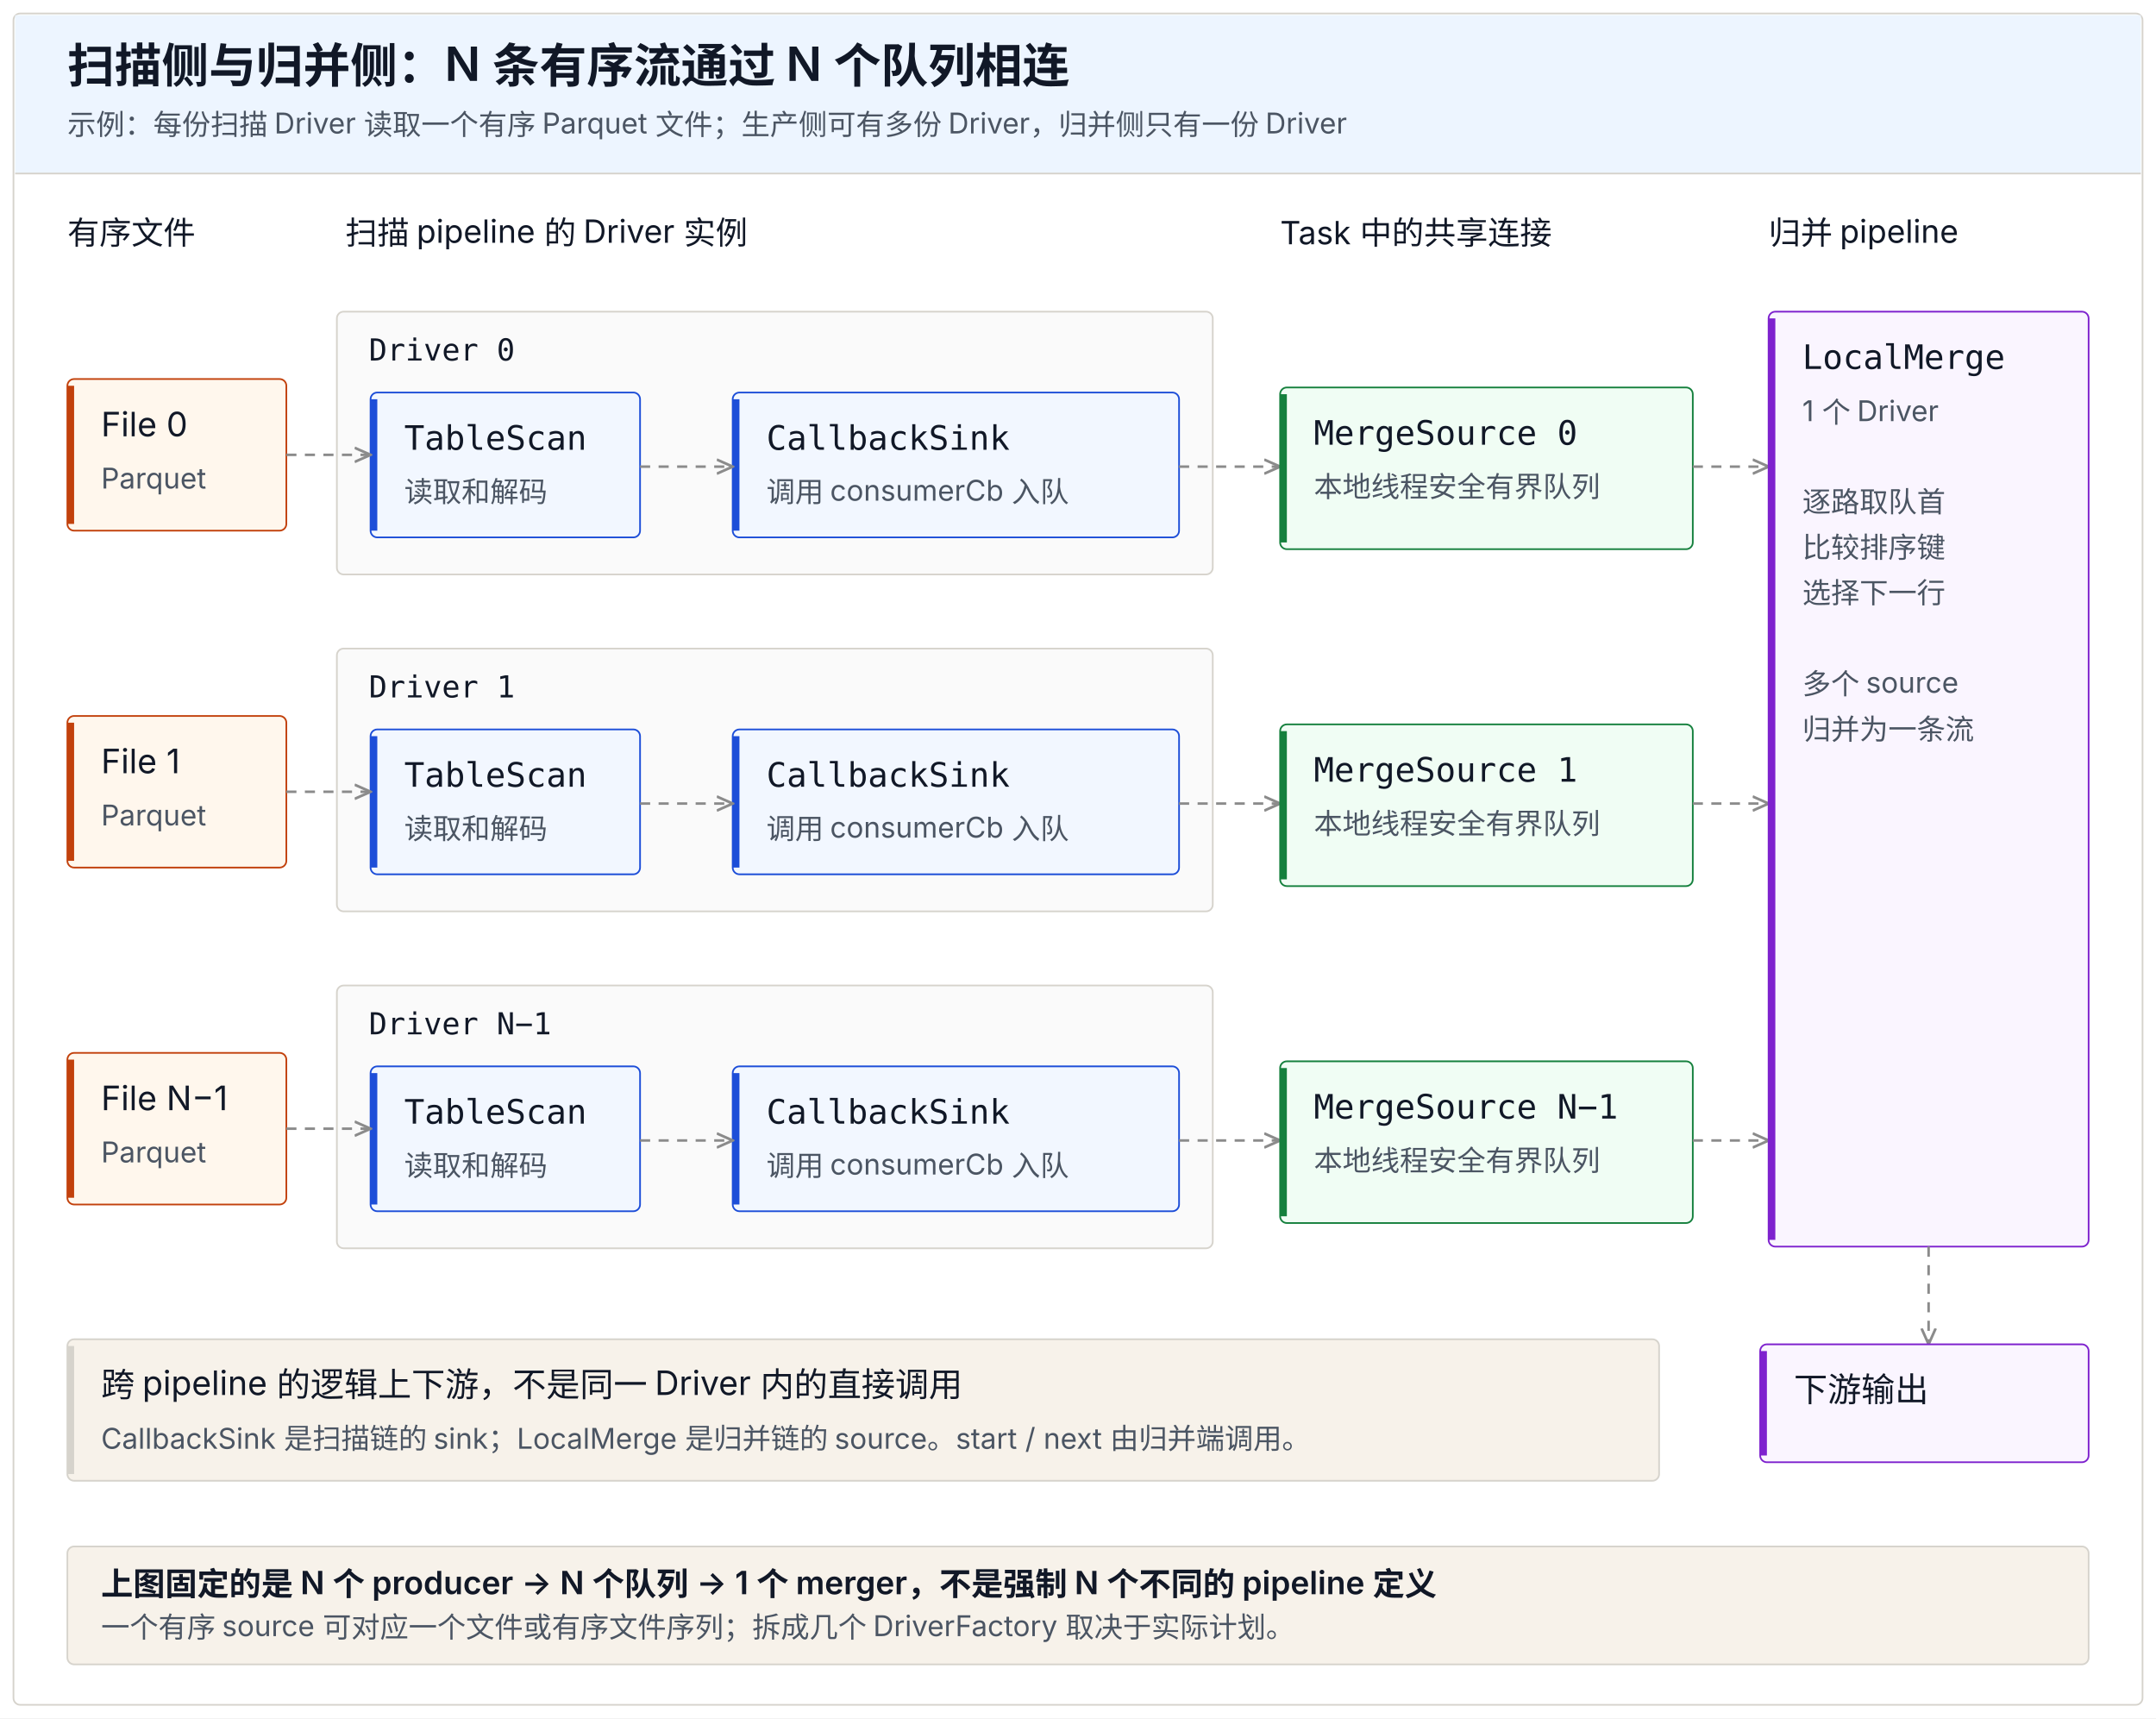
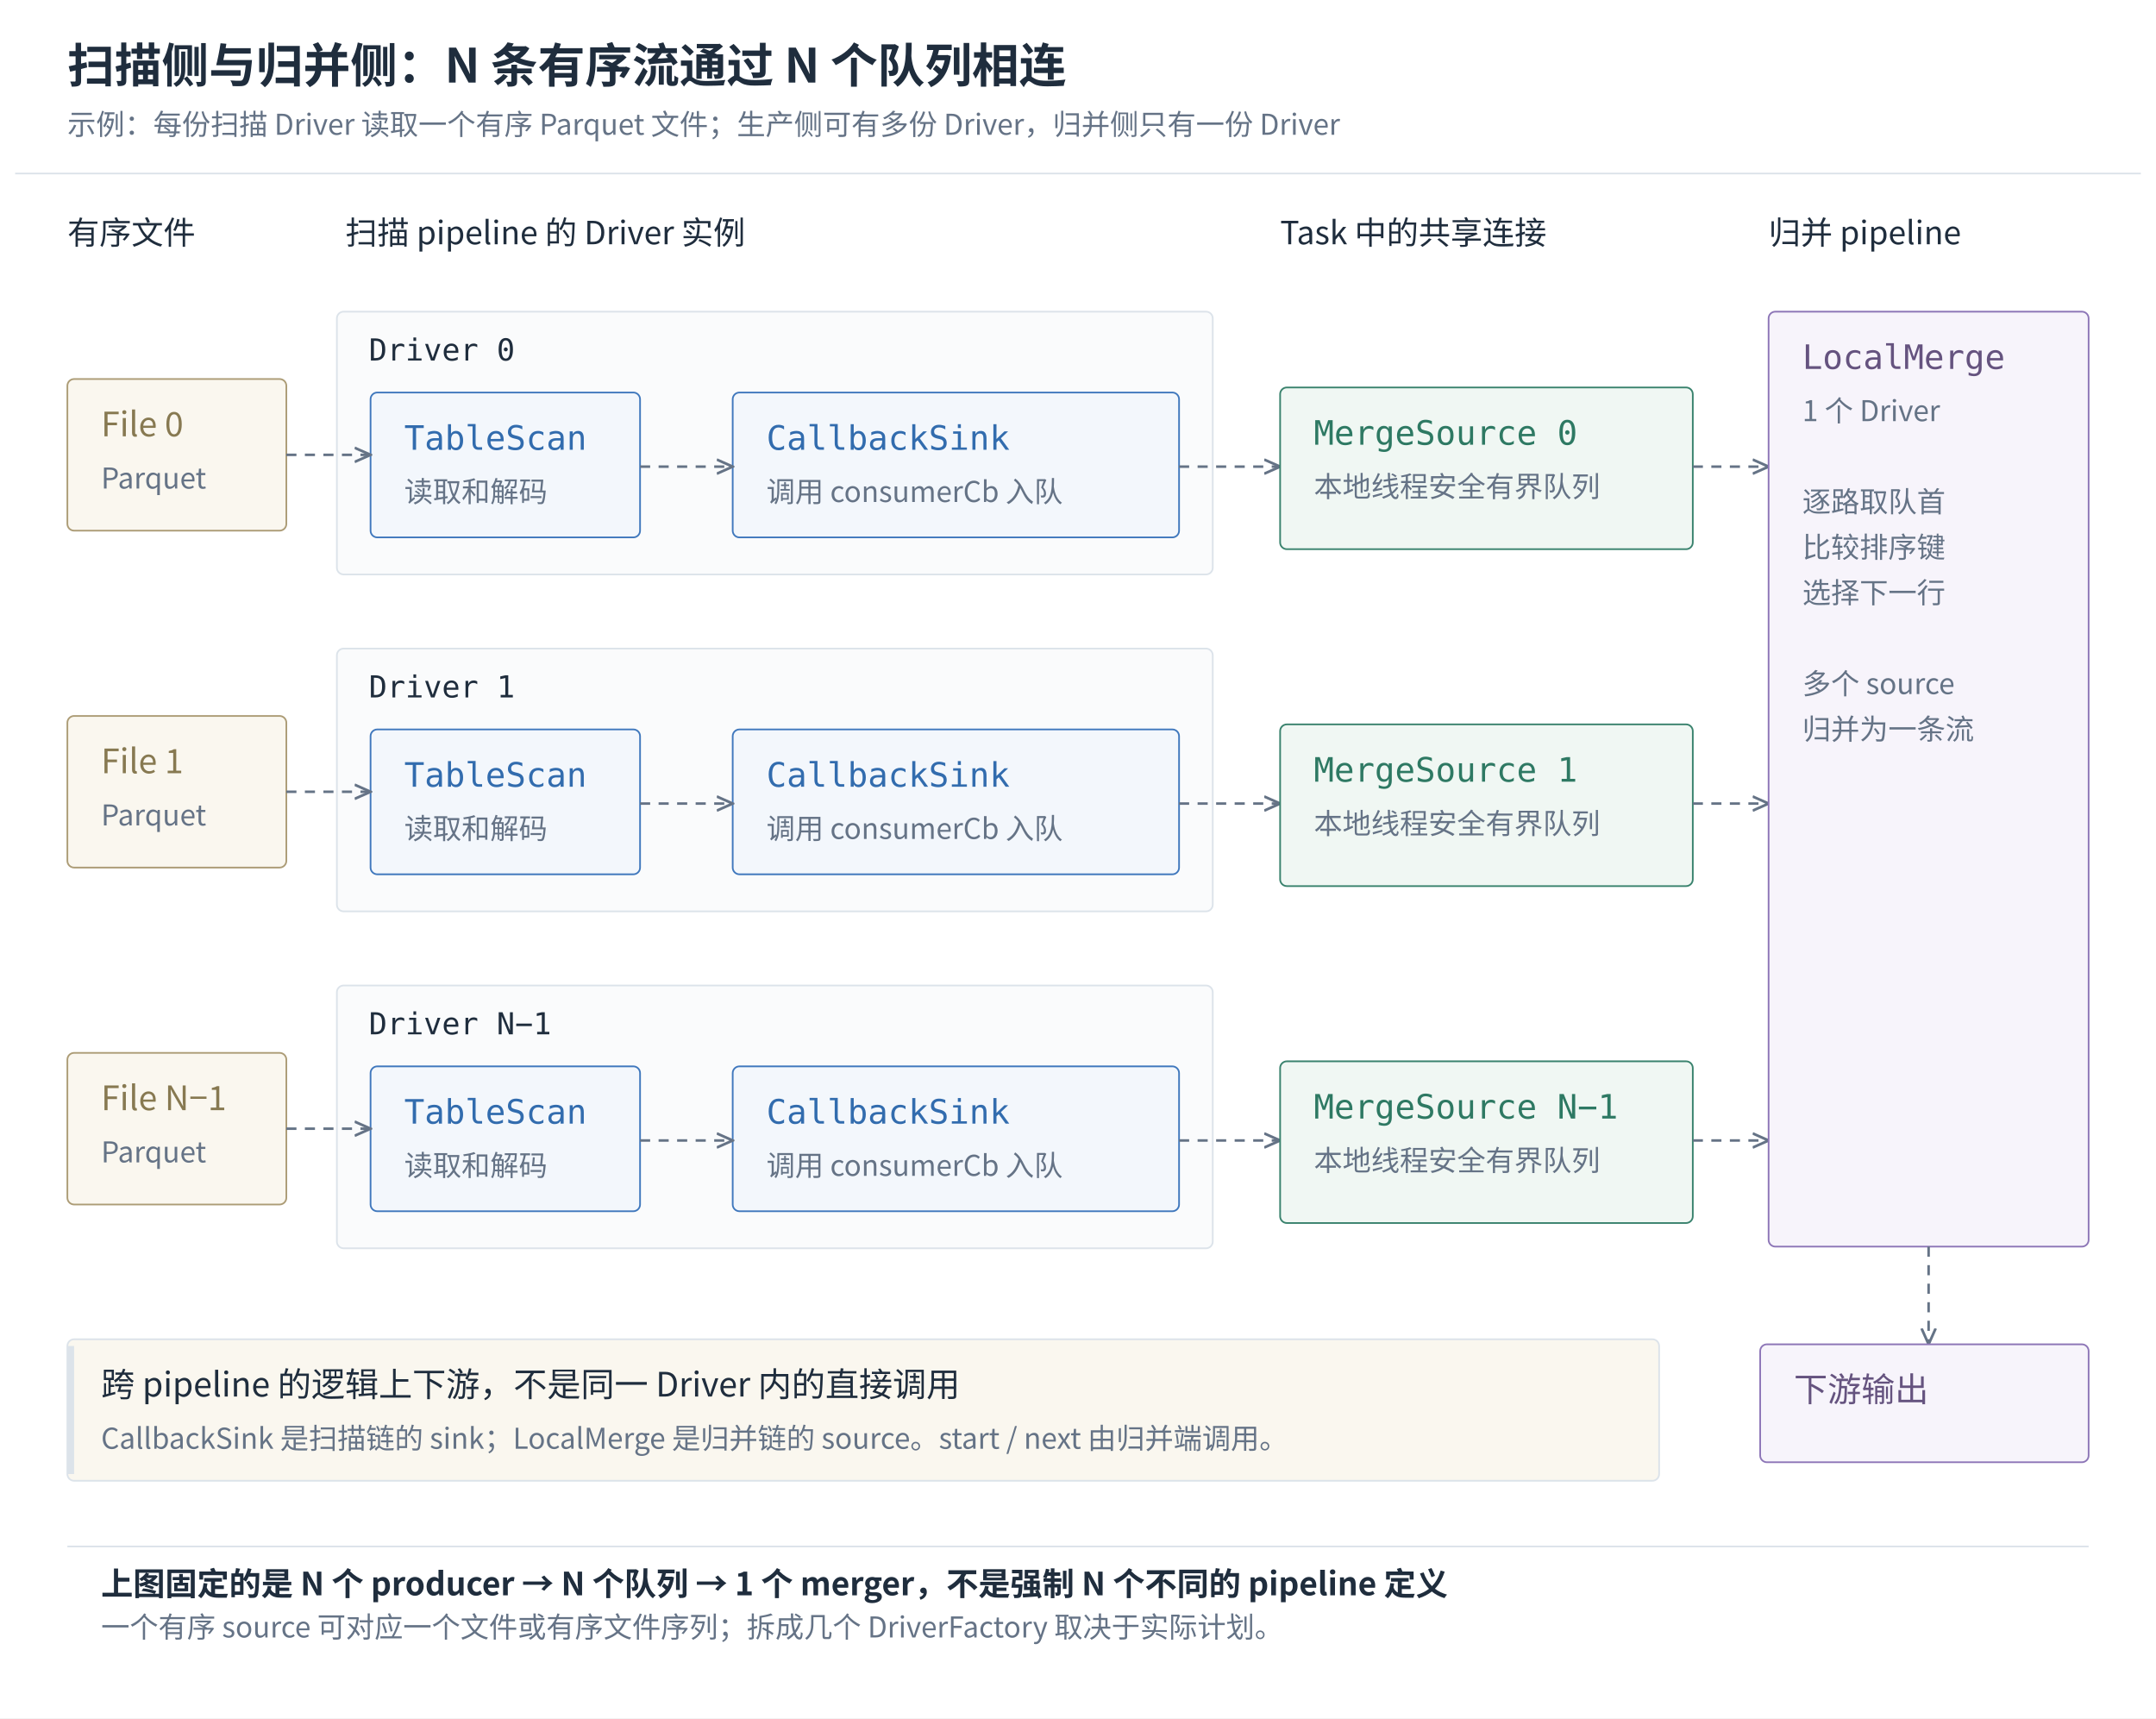
<svg xmlns="http://www.w3.org/2000/svg" width="1280" height="1020" viewBox="0 0 1280 1020" role="img" aria-labelledby="title desc">
  <defs>
    <marker id="arrow" viewBox="0 0 10 10" refX="9" refY="5" markerWidth="7" markerHeight="7" orient="auto-start-reverse">
-       <path d="M 0 1 L 9 5 L 0 9" fill="none" stroke="#8b8b8b" stroke-width="1.5" />
+       <path d="M 0 1 L 9 5 L 0 9" fill="none" stroke="#657386" stroke-width="1.5" />
    </marker>
  </defs>
  <rect x="0" y="0" width="1280" height="1020" rx="0" fill="white" stroke="none" stroke-width="1" />
-   <rect x="8" y="8" width="1264" height="1004" rx="4" fill="white" stroke="#d6d3cc" stroke-width="1" />
-   <rect x="9" y="9" width="1262" height="94" rx="0" fill="#edf5ff" stroke="none" stroke-width="1" />
-   <line x1="9" y1="103" x2="1271" y2="103" stroke="#d6d3cc" stroke-width="1" />
-   <text x="40" y="49" font-family="Inter, Noto Sans SC, Noto Sans CJK SC, Arial, sans-serif" fill="#111827" font-size="28" font-weight="600" text-anchor="start">扫描侧与归并侧：N 条有序流通过 N 个队列相连</text>
-   <text x="40" y="80" font-family="Inter, Noto Sans SC, Noto Sans CJK SC, Arial, sans-serif" fill="#4b5563" font-size="17" font-weight="400" text-anchor="start">示例：每份扫描 Driver 读取一个有序 Parquet 文件；生产侧可有多份 Driver，归并侧只有一份 Driver</text>
-   <text x="40" y="145" font-family="Inter, Noto Sans SC, Noto Sans CJK SC, Arial, sans-serif" fill="#111827" font-size="19" font-weight="400" text-anchor="start">有序文件</text>
-   <text x="205" y="145" font-family="Inter, Noto Sans SC, Noto Sans CJK SC, Arial, sans-serif" fill="#111827" font-size="19" font-weight="400" text-anchor="start">扫描 pipeline 的 Driver 实例</text>
-   <text x="760" y="145" font-family="Inter, Noto Sans SC, Noto Sans CJK SC, Arial, sans-serif" fill="#111827" font-size="19" font-weight="400" text-anchor="start">Task 中的共享连接</text>
-   <text x="1050" y="145" font-family="Inter, Noto Sans SC, Noto Sans CJK SC, Arial, sans-serif" fill="#111827" font-size="19" font-weight="400" text-anchor="start">归并 pipeline</text>
-   <rect x="40" y="225" width="130" height="90" rx="4" fill="#fff7ed" stroke="#c2410c" stroke-width="1" />
-   <rect x="40" y="229" width="4" height="82" rx="0" fill="#c2410c" stroke="none" stroke-width="1" />
-   <text x="60" y="259" font-family="Inter, Noto Sans SC, Noto Sans CJK SC, Arial, sans-serif" fill="#111827" font-size="20" font-weight="400" text-anchor="start">File 0</text>
-   <text x="60" y="290" font-family="Inter, Noto Sans SC, Noto Sans CJK SC, Arial, sans-serif" fill="#4b5563" font-size="17" font-weight="400" text-anchor="start">Parquet</text>
-   <rect x="200" y="185" width="520" height="156" rx="4" fill="#fafafa" stroke="#d6d3cc" stroke-width="1" />
-   <text x="219" y="214" font-family="DejaVu Sans Mono, Liberation Mono, Consolas, monospace" fill="#111827" font-size="18" text-anchor="start">Driver 0</text>
-   <rect x="220" y="233" width="160" height="86" rx="4" fill="#f2f7ff" stroke="#1d4ed8" stroke-width="1" />
-   <rect x="220" y="237" width="4" height="78" rx="0" fill="#1d4ed8" stroke="none" stroke-width="1" />
-   <text x="240" y="267" font-family="DejaVu Sans Mono, Liberation Mono, Consolas, monospace" fill="#111827" font-size="20" text-anchor="start">TableScan</text>
-   <text x="240" y="298" font-family="Inter, Noto Sans SC, Noto Sans CJK SC, Arial, sans-serif" fill="#4b5563" font-size="17" font-weight="400" text-anchor="start">读取和解码</text>
-   <rect x="435" y="233" width="265" height="86" rx="4" fill="#f2f7ff" stroke="#1d4ed8" stroke-width="1" />
-   <rect x="435" y="237" width="4" height="78" rx="0" fill="#1d4ed8" stroke="none" stroke-width="1" />
-   <text x="455" y="267" font-family="DejaVu Sans Mono, Liberation Mono, Consolas, monospace" fill="#111827" font-size="20" text-anchor="start">CallbackSink</text>
-   <text x="455" y="298" font-family="Inter, Noto Sans SC, Noto Sans CJK SC, Arial, sans-serif" fill="#4b5563" font-size="17" font-weight="400" text-anchor="start">调用 consumerCb 入队</text>
-   <polyline points="170,270 220,270" fill="none" stroke="#8b8b8b" stroke-width="1.5" stroke-dasharray="6 5" marker-end="url(#arrow)" />
-   <polyline points="380,277 435,277" fill="none" stroke="#8b8b8b" stroke-width="1.5" stroke-dasharray="6 5" marker-end="url(#arrow)" />
-   <polyline points="700,277 760,277" fill="none" stroke="#8b8b8b" stroke-width="1.5" stroke-dasharray="6 5" marker-end="url(#arrow)" />
-   <rect x="760" y="230" width="245" height="96" rx="4" fill="#f0fdf4" stroke="#15803d" stroke-width="1" />
-   <rect x="760" y="234" width="4" height="88" rx="0" fill="#15803d" stroke="none" stroke-width="1" />
-   <text x="780" y="264" font-family="DejaVu Sans Mono, Liberation Mono, Consolas, monospace" fill="#111827" font-size="20" text-anchor="start">MergeSource 0</text>
-   <text x="780" y="295" font-family="Inter, Noto Sans SC, Noto Sans CJK SC, Arial, sans-serif" fill="#4b5563" font-size="17" font-weight="400" text-anchor="start">本地线程安全有界队列</text>
-   <polyline points="1005,277 1050,277" fill="none" stroke="#8b8b8b" stroke-width="1.5" stroke-dasharray="6 5" marker-end="url(#arrow)" />
-   <rect x="40" y="425" width="130" height="90" rx="4" fill="#fff7ed" stroke="#c2410c" stroke-width="1" />
-   <rect x="40" y="429" width="4" height="82" rx="0" fill="#c2410c" stroke="none" stroke-width="1" />
-   <text x="60" y="459" font-family="Inter, Noto Sans SC, Noto Sans CJK SC, Arial, sans-serif" fill="#111827" font-size="20" font-weight="400" text-anchor="start">File 1</text>
-   <text x="60" y="490" font-family="Inter, Noto Sans SC, Noto Sans CJK SC, Arial, sans-serif" fill="#4b5563" font-size="17" font-weight="400" text-anchor="start">Parquet</text>
-   <rect x="200" y="385" width="520" height="156" rx="4" fill="#fafafa" stroke="#d6d3cc" stroke-width="1" />
-   <text x="219" y="414" font-family="DejaVu Sans Mono, Liberation Mono, Consolas, monospace" fill="#111827" font-size="18" text-anchor="start">Driver 1</text>
-   <rect x="220" y="433" width="160" height="86" rx="4" fill="#f2f7ff" stroke="#1d4ed8" stroke-width="1" />
-   <rect x="220" y="437" width="4" height="78" rx="0" fill="#1d4ed8" stroke="none" stroke-width="1" />
-   <text x="240" y="467" font-family="DejaVu Sans Mono, Liberation Mono, Consolas, monospace" fill="#111827" font-size="20" text-anchor="start">TableScan</text>
-   <text x="240" y="498" font-family="Inter, Noto Sans SC, Noto Sans CJK SC, Arial, sans-serif" fill="#4b5563" font-size="17" font-weight="400" text-anchor="start">读取和解码</text>
-   <rect x="435" y="433" width="265" height="86" rx="4" fill="#f2f7ff" stroke="#1d4ed8" stroke-width="1" />
-   <rect x="435" y="437" width="4" height="78" rx="0" fill="#1d4ed8" stroke="none" stroke-width="1" />
-   <text x="455" y="467" font-family="DejaVu Sans Mono, Liberation Mono, Consolas, monospace" fill="#111827" font-size="20" text-anchor="start">CallbackSink</text>
-   <text x="455" y="498" font-family="Inter, Noto Sans SC, Noto Sans CJK SC, Arial, sans-serif" fill="#4b5563" font-size="17" font-weight="400" text-anchor="start">调用 consumerCb 入队</text>
-   <polyline points="170,470 220,470" fill="none" stroke="#8b8b8b" stroke-width="1.5" stroke-dasharray="6 5" marker-end="url(#arrow)" />
-   <polyline points="380,477 435,477" fill="none" stroke="#8b8b8b" stroke-width="1.5" stroke-dasharray="6 5" marker-end="url(#arrow)" />
-   <polyline points="700,477 760,477" fill="none" stroke="#8b8b8b" stroke-width="1.5" stroke-dasharray="6 5" marker-end="url(#arrow)" />
-   <rect x="760" y="430" width="245" height="96" rx="4" fill="#f0fdf4" stroke="#15803d" stroke-width="1" />
-   <rect x="760" y="434" width="4" height="88" rx="0" fill="#15803d" stroke="none" stroke-width="1" />
-   <text x="780" y="464" font-family="DejaVu Sans Mono, Liberation Mono, Consolas, monospace" fill="#111827" font-size="20" text-anchor="start">MergeSource 1</text>
-   <text x="780" y="495" font-family="Inter, Noto Sans SC, Noto Sans CJK SC, Arial, sans-serif" fill="#4b5563" font-size="17" font-weight="400" text-anchor="start">本地线程安全有界队列</text>
-   <polyline points="1005,477 1050,477" fill="none" stroke="#8b8b8b" stroke-width="1.5" stroke-dasharray="6 5" marker-end="url(#arrow)" />
-   <rect x="40" y="625" width="130" height="90" rx="4" fill="#fff7ed" stroke="#c2410c" stroke-width="1" />
-   <rect x="40" y="629" width="4" height="82" rx="0" fill="#c2410c" stroke="none" stroke-width="1" />
-   <text x="60" y="659" font-family="Inter, Noto Sans SC, Noto Sans CJK SC, Arial, sans-serif" fill="#111827" font-size="20" font-weight="400" text-anchor="start">File N−1</text>
-   <text x="60" y="690" font-family="Inter, Noto Sans SC, Noto Sans CJK SC, Arial, sans-serif" fill="#4b5563" font-size="17" font-weight="400" text-anchor="start">Parquet</text>
-   <rect x="200" y="585" width="520" height="156" rx="4" fill="#fafafa" stroke="#d6d3cc" stroke-width="1" />
-   <text x="219" y="614" font-family="DejaVu Sans Mono, Liberation Mono, Consolas, monospace" fill="#111827" font-size="18" text-anchor="start">Driver N−1</text>
-   <rect x="220" y="633" width="160" height="86" rx="4" fill="#f2f7ff" stroke="#1d4ed8" stroke-width="1" />
-   <rect x="220" y="637" width="4" height="78" rx="0" fill="#1d4ed8" stroke="none" stroke-width="1" />
-   <text x="240" y="667" font-family="DejaVu Sans Mono, Liberation Mono, Consolas, monospace" fill="#111827" font-size="20" text-anchor="start">TableScan</text>
-   <text x="240" y="698" font-family="Inter, Noto Sans SC, Noto Sans CJK SC, Arial, sans-serif" fill="#4b5563" font-size="17" font-weight="400" text-anchor="start">读取和解码</text>
-   <rect x="435" y="633" width="265" height="86" rx="4" fill="#f2f7ff" stroke="#1d4ed8" stroke-width="1" />
-   <rect x="435" y="637" width="4" height="78" rx="0" fill="#1d4ed8" stroke="none" stroke-width="1" />
-   <text x="455" y="667" font-family="DejaVu Sans Mono, Liberation Mono, Consolas, monospace" fill="#111827" font-size="20" text-anchor="start">CallbackSink</text>
-   <text x="455" y="698" font-family="Inter, Noto Sans SC, Noto Sans CJK SC, Arial, sans-serif" fill="#4b5563" font-size="17" font-weight="400" text-anchor="start">调用 consumerCb 入队</text>
-   <polyline points="170,670 220,670" fill="none" stroke="#8b8b8b" stroke-width="1.5" stroke-dasharray="6 5" marker-end="url(#arrow)" />
-   <polyline points="380,677 435,677" fill="none" stroke="#8b8b8b" stroke-width="1.5" stroke-dasharray="6 5" marker-end="url(#arrow)" />
-   <polyline points="700,677 760,677" fill="none" stroke="#8b8b8b" stroke-width="1.5" stroke-dasharray="6 5" marker-end="url(#arrow)" />
-   <rect x="760" y="630" width="245" height="96" rx="4" fill="#f0fdf4" stroke="#15803d" stroke-width="1" />
-   <rect x="760" y="634" width="4" height="88" rx="0" fill="#15803d" stroke="none" stroke-width="1" />
-   <text x="780" y="664" font-family="DejaVu Sans Mono, Liberation Mono, Consolas, monospace" fill="#111827" font-size="20" text-anchor="start">MergeSource N−1</text>
-   <text x="780" y="695" font-family="Inter, Noto Sans SC, Noto Sans CJK SC, Arial, sans-serif" fill="#4b5563" font-size="17" font-weight="400" text-anchor="start">本地线程安全有界队列</text>
-   <polyline points="1005,677 1050,677" fill="none" stroke="#8b8b8b" stroke-width="1.5" stroke-dasharray="6 5" marker-end="url(#arrow)" />
-   <rect x="1050" y="185" width="190" height="555" rx="4" fill="#faf5ff" stroke="#7e22ce" stroke-width="1" />
-   <rect x="1050" y="189" width="4" height="547" rx="0" fill="#7e22ce" stroke="none" stroke-width="1" />
-   <text x="1070" y="219" font-family="DejaVu Sans Mono, Liberation Mono, Consolas, monospace" fill="#111827" font-size="20" text-anchor="start">LocalMerge</text>
-   <text x="1070" y="250" font-family="Inter, Noto Sans SC, Noto Sans CJK SC, Arial, sans-serif" fill="#4b5563" font-size="17" font-weight="400" text-anchor="start">1 个 Driver</text>
-   <text x="1070" y="277" font-family="Inter, Noto Sans SC, Noto Sans CJK SC, Arial, sans-serif" fill="#4b5563" font-size="17" font-weight="400" text-anchor="start" />
-   <text x="1070" y="304" font-family="Inter, Noto Sans SC, Noto Sans CJK SC, Arial, sans-serif" fill="#4b5563" font-size="17" font-weight="400" text-anchor="start">逐路取队首</text>
-   <text x="1070" y="331" font-family="Inter, Noto Sans SC, Noto Sans CJK SC, Arial, sans-serif" fill="#4b5563" font-size="17" font-weight="400" text-anchor="start">比较排序键</text>
-   <text x="1070" y="358" font-family="Inter, Noto Sans SC, Noto Sans CJK SC, Arial, sans-serif" fill="#4b5563" font-size="17" font-weight="400" text-anchor="start">选择下一行</text>
-   <text x="1070" y="385" font-family="Inter, Noto Sans SC, Noto Sans CJK SC, Arial, sans-serif" fill="#4b5563" font-size="17" font-weight="400" text-anchor="start" />
-   <text x="1070" y="412" font-family="Inter, Noto Sans SC, Noto Sans CJK SC, Arial, sans-serif" fill="#4b5563" font-size="17" font-weight="400" text-anchor="start">多个 source</text>
-   <text x="1070" y="439" font-family="Inter, Noto Sans SC, Noto Sans CJK SC, Arial, sans-serif" fill="#4b5563" font-size="17" font-weight="400" text-anchor="start">归并为一条流</text>
-   <polyline points="1145,740 1145,798" fill="none" stroke="#8b8b8b" stroke-width="1.5" stroke-dasharray="6 5" marker-end="url(#arrow)" />
-   <rect x="1045" y="798" width="195" height="70" rx="4" fill="#faf5ff" stroke="#7e22ce" stroke-width="1" />
-   <rect x="1045" y="802" width="4" height="62" rx="0" fill="#7e22ce" stroke="none" stroke-width="1" />
-   <text x="1065" y="832" font-family="Inter, Noto Sans SC, Noto Sans CJK SC, Arial, sans-serif" fill="#111827" font-size="20" font-weight="400" text-anchor="start">下游输出</text>
-   <rect x="40" y="795" width="945" height="84" rx="4" fill="#f7f2ea" stroke="#d6d3cc" stroke-width="1" />
-   <rect x="40" y="799" width="4" height="76" rx="0" fill="#d6d3cc" stroke="none" stroke-width="1" />
-   <text x="60" y="829" font-family="Inter, Noto Sans SC, Noto Sans CJK SC, Arial, sans-serif" fill="#111827" font-size="20" font-weight="400" text-anchor="start">跨 pipeline 的逻辑上下游，不是同一 Driver 内的直接调用</text>
-   <text x="60" y="860" font-family="Inter, Noto Sans SC, Noto Sans CJK SC, Arial, sans-serif" fill="#4b5563" font-size="17" font-weight="400" text-anchor="start">CallbackSink 是扫描链的 sink；LocalMerge 是归并链的 source。start / next 由归并端调用。</text>
-   <rect x="40" y="918" width="1200" height="70" rx="4" fill="#f7f2ea" stroke="#d6d3cc" stroke-width="1" />
-   <text x="60" y="947" font-family="Inter, Noto Sans SC, Noto Sans CJK SC, Arial, sans-serif" fill="#111827" font-size="19" font-weight="600" text-anchor="start">上图固定的是 N 个 producer → N 个队列 → 1 个 merger，不是强制 N 个不同的 pipeline 定义</text>
-   <text x="60" y="972" font-family="Inter, Noto Sans SC, Noto Sans CJK SC, Arial, sans-serif" fill="#4b5563" font-size="17" font-weight="400" text-anchor="start">一个有序 source 可对应一个文件或有序文件序列；拆成几个 DriverFactory 取决于实际计划。</text>
+   <rect x="8" y="8" width="1264" height="1004" rx="4" fill="white" stroke="none" stroke-width="1" />
+   <rect x="9" y="9" width="1262" height="94" rx="0" fill="#ffffff" stroke="none" stroke-width="1" />
+   <line x1="9" y1="103" x2="1271" y2="103" stroke="#dce3ea" stroke-width="1" />
+   <text x="40" y="49" font-family="Noto Sans SC, Noto Sans CJK SC, Inter, Arial, sans-serif" fill="#1f2d3d" font-size="28" font-weight="600" text-anchor="start">扫描侧与归并侧：N 条有序流通过 N 个队列相连</text>
+   <text x="40" y="80" font-family="Noto Sans SC, Noto Sans CJK SC, Inter, Arial, sans-serif" fill="#657386" font-size="17" font-weight="400" text-anchor="start">示例：每份扫描 Driver 读取一个有序 Parquet 文件；生产侧可有多份 Driver，归并侧只有一份 Driver</text>
+   <text x="40" y="145" font-family="Noto Sans SC, Noto Sans CJK SC, Inter, Arial, sans-serif" fill="#1f2d3d" font-size="19" font-weight="400" text-anchor="start">有序文件</text>
+   <text x="205" y="145" font-family="Noto Sans SC, Noto Sans CJK SC, Inter, Arial, sans-serif" fill="#1f2d3d" font-size="19" font-weight="400" text-anchor="start">扫描 pipeline 的 Driver 实例</text>
+   <text x="760" y="145" font-family="Noto Sans SC, Noto Sans CJK SC, Inter, Arial, sans-serif" fill="#1f2d3d" font-size="19" font-weight="400" text-anchor="start">Task 中的共享连接</text>
+   <text x="1050" y="145" font-family="Noto Sans SC, Noto Sans CJK SC, Inter, Arial, sans-serif" fill="#1f2d3d" font-size="19" font-weight="400" text-anchor="start">归并 pipeline</text>
+   <rect x="40" y="225" width="130" height="90" rx="4" fill="#faf7ef" stroke="#ac9c76" stroke-width="1" />
+   <rect x="40" y="229" width="4" height="82" rx="0" fill="none" stroke="none" stroke-width="1" />
+   <text x="60" y="259" font-family="Noto Sans SC, Noto Sans CJK SC, Inter, Arial, sans-serif" fill="#877951" font-size="20" font-weight="400" text-anchor="start">File 0</text>
+   <text x="60" y="290" font-family="Noto Sans SC, Noto Sans CJK SC, Inter, Arial, sans-serif" fill="#657386" font-size="17" font-weight="400" text-anchor="start">Parquet</text>
+   <rect x="200" y="185" width="520" height="156" rx="4" fill="#fafbfc" stroke="#dce3ea" stroke-width="1" />
+   <text x="219" y="214" font-family="DejaVu Sans Mono, Liberation Mono, Consolas, monospace" fill="#1f2d3d" font-size="18" text-anchor="start">Driver 0</text>
+   <rect x="220" y="233" width="160" height="86" rx="4" fill="#f3f7fc" stroke="#4078bd" stroke-width="1" />
+   <rect x="220" y="237" width="4" height="78" rx="0" fill="none" stroke="none" stroke-width="1" />
+   <text x="240" y="267" font-family="DejaVu Sans Mono, Liberation Mono, Consolas, monospace" fill="#326cae" font-size="20" text-anchor="start">TableScan</text>
+   <text x="240" y="298" font-family="Noto Sans SC, Noto Sans CJK SC, Inter, Arial, sans-serif" fill="#657386" font-size="17" font-weight="400" text-anchor="start">读取和解码</text>
+   <rect x="435" y="233" width="265" height="86" rx="4" fill="#f3f7fc" stroke="#4078bd" stroke-width="1" />
+   <rect x="435" y="237" width="4" height="78" rx="0" fill="none" stroke="none" stroke-width="1" />
+   <text x="455" y="267" font-family="DejaVu Sans Mono, Liberation Mono, Consolas, monospace" fill="#326cae" font-size="20" text-anchor="start">CallbackSink</text>
+   <text x="455" y="298" font-family="Noto Sans SC, Noto Sans CJK SC, Inter, Arial, sans-serif" fill="#657386" font-size="17" font-weight="400" text-anchor="start">调用 consumerCb 入队</text>
+   <polyline points="170,270 220,270" fill="none" stroke="#657386" stroke-width="1.5" stroke-dasharray="6 5" marker-end="url(#arrow)" />
+   <polyline points="380,277 435,277" fill="none" stroke="#657386" stroke-width="1.5" stroke-dasharray="6 5" marker-end="url(#arrow)" />
+   <polyline points="700,277 760,277" fill="none" stroke="#657386" stroke-width="1.5" stroke-dasharray="6 5" marker-end="url(#arrow)" />
+   <rect x="760" y="230" width="245" height="96" rx="4" fill="#f0f7f3" stroke="#39826d" stroke-width="1" />
+   <rect x="760" y="234" width="4" height="88" rx="0" fill="none" stroke="none" stroke-width="1" />
+   <text x="780" y="264" font-family="DejaVu Sans Mono, Liberation Mono, Consolas, monospace" fill="#2e7963" font-size="20" text-anchor="start">MergeSource 0</text>
+   <text x="780" y="295" font-family="Noto Sans SC, Noto Sans CJK SC, Inter, Arial, sans-serif" fill="#657386" font-size="17" font-weight="400" text-anchor="start">本地线程安全有界队列</text>
+   <polyline points="1005,277 1050,277" fill="none" stroke="#657386" stroke-width="1.5" stroke-dasharray="6 5" marker-end="url(#arrow)" />
+   <rect x="40" y="425" width="130" height="90" rx="4" fill="#faf7ef" stroke="#ac9c76" stroke-width="1" />
+   <rect x="40" y="429" width="4" height="82" rx="0" fill="none" stroke="none" stroke-width="1" />
+   <text x="60" y="459" font-family="Noto Sans SC, Noto Sans CJK SC, Inter, Arial, sans-serif" fill="#877951" font-size="20" font-weight="400" text-anchor="start">File 1</text>
+   <text x="60" y="490" font-family="Noto Sans SC, Noto Sans CJK SC, Inter, Arial, sans-serif" fill="#657386" font-size="17" font-weight="400" text-anchor="start">Parquet</text>
+   <rect x="200" y="385" width="520" height="156" rx="4" fill="#fafbfc" stroke="#dce3ea" stroke-width="1" />
+   <text x="219" y="414" font-family="DejaVu Sans Mono, Liberation Mono, Consolas, monospace" fill="#1f2d3d" font-size="18" text-anchor="start">Driver 1</text>
+   <rect x="220" y="433" width="160" height="86" rx="4" fill="#f3f7fc" stroke="#4078bd" stroke-width="1" />
+   <rect x="220" y="437" width="4" height="78" rx="0" fill="none" stroke="none" stroke-width="1" />
+   <text x="240" y="467" font-family="DejaVu Sans Mono, Liberation Mono, Consolas, monospace" fill="#326cae" font-size="20" text-anchor="start">TableScan</text>
+   <text x="240" y="498" font-family="Noto Sans SC, Noto Sans CJK SC, Inter, Arial, sans-serif" fill="#657386" font-size="17" font-weight="400" text-anchor="start">读取和解码</text>
+   <rect x="435" y="433" width="265" height="86" rx="4" fill="#f3f7fc" stroke="#4078bd" stroke-width="1" />
+   <rect x="435" y="437" width="4" height="78" rx="0" fill="none" stroke="none" stroke-width="1" />
+   <text x="455" y="467" font-family="DejaVu Sans Mono, Liberation Mono, Consolas, monospace" fill="#326cae" font-size="20" text-anchor="start">CallbackSink</text>
+   <text x="455" y="498" font-family="Noto Sans SC, Noto Sans CJK SC, Inter, Arial, sans-serif" fill="#657386" font-size="17" font-weight="400" text-anchor="start">调用 consumerCb 入队</text>
+   <polyline points="170,470 220,470" fill="none" stroke="#657386" stroke-width="1.5" stroke-dasharray="6 5" marker-end="url(#arrow)" />
+   <polyline points="380,477 435,477" fill="none" stroke="#657386" stroke-width="1.5" stroke-dasharray="6 5" marker-end="url(#arrow)" />
+   <polyline points="700,477 760,477" fill="none" stroke="#657386" stroke-width="1.5" stroke-dasharray="6 5" marker-end="url(#arrow)" />
+   <rect x="760" y="430" width="245" height="96" rx="4" fill="#f0f7f3" stroke="#39826d" stroke-width="1" />
+   <rect x="760" y="434" width="4" height="88" rx="0" fill="none" stroke="none" stroke-width="1" />
+   <text x="780" y="464" font-family="DejaVu Sans Mono, Liberation Mono, Consolas, monospace" fill="#2e7963" font-size="20" text-anchor="start">MergeSource 1</text>
+   <text x="780" y="495" font-family="Noto Sans SC, Noto Sans CJK SC, Inter, Arial, sans-serif" fill="#657386" font-size="17" font-weight="400" text-anchor="start">本地线程安全有界队列</text>
+   <polyline points="1005,477 1050,477" fill="none" stroke="#657386" stroke-width="1.5" stroke-dasharray="6 5" marker-end="url(#arrow)" />
+   <rect x="40" y="625" width="130" height="90" rx="4" fill="#faf7ef" stroke="#ac9c76" stroke-width="1" />
+   <rect x="40" y="629" width="4" height="82" rx="0" fill="none" stroke="none" stroke-width="1" />
+   <text x="60" y="659" font-family="Noto Sans SC, Noto Sans CJK SC, Inter, Arial, sans-serif" fill="#877951" font-size="20" font-weight="400" text-anchor="start">File N−1</text>
+   <text x="60" y="690" font-family="Noto Sans SC, Noto Sans CJK SC, Inter, Arial, sans-serif" fill="#657386" font-size="17" font-weight="400" text-anchor="start">Parquet</text>
+   <rect x="200" y="585" width="520" height="156" rx="4" fill="#fafbfc" stroke="#dce3ea" stroke-width="1" />
+   <text x="219" y="614" font-family="DejaVu Sans Mono, Liberation Mono, Consolas, monospace" fill="#1f2d3d" font-size="18" text-anchor="start">Driver N−1</text>
+   <rect x="220" y="633" width="160" height="86" rx="4" fill="#f3f7fc" stroke="#4078bd" stroke-width="1" />
+   <rect x="220" y="637" width="4" height="78" rx="0" fill="none" stroke="none" stroke-width="1" />
+   <text x="240" y="667" font-family="DejaVu Sans Mono, Liberation Mono, Consolas, monospace" fill="#326cae" font-size="20" text-anchor="start">TableScan</text>
+   <text x="240" y="698" font-family="Noto Sans SC, Noto Sans CJK SC, Inter, Arial, sans-serif" fill="#657386" font-size="17" font-weight="400" text-anchor="start">读取和解码</text>
+   <rect x="435" y="633" width="265" height="86" rx="4" fill="#f3f7fc" stroke="#4078bd" stroke-width="1" />
+   <rect x="435" y="637" width="4" height="78" rx="0" fill="none" stroke="none" stroke-width="1" />
+   <text x="455" y="667" font-family="DejaVu Sans Mono, Liberation Mono, Consolas, monospace" fill="#326cae" font-size="20" text-anchor="start">CallbackSink</text>
+   <text x="455" y="698" font-family="Noto Sans SC, Noto Sans CJK SC, Inter, Arial, sans-serif" fill="#657386" font-size="17" font-weight="400" text-anchor="start">调用 consumerCb 入队</text>
+   <polyline points="170,670 220,670" fill="none" stroke="#657386" stroke-width="1.5" stroke-dasharray="6 5" marker-end="url(#arrow)" />
+   <polyline points="380,677 435,677" fill="none" stroke="#657386" stroke-width="1.5" stroke-dasharray="6 5" marker-end="url(#arrow)" />
+   <polyline points="700,677 760,677" fill="none" stroke="#657386" stroke-width="1.5" stroke-dasharray="6 5" marker-end="url(#arrow)" />
+   <rect x="760" y="630" width="245" height="96" rx="4" fill="#f0f7f3" stroke="#39826d" stroke-width="1" />
+   <rect x="760" y="634" width="4" height="88" rx="0" fill="none" stroke="none" stroke-width="1" />
+   <text x="780" y="664" font-family="DejaVu Sans Mono, Liberation Mono, Consolas, monospace" fill="#2e7963" font-size="20" text-anchor="start">MergeSource N−1</text>
+   <text x="780" y="695" font-family="Noto Sans SC, Noto Sans CJK SC, Inter, Arial, sans-serif" fill="#657386" font-size="17" font-weight="400" text-anchor="start">本地线程安全有界队列</text>
+   <polyline points="1005,677 1050,677" fill="none" stroke="#657386" stroke-width="1.5" stroke-dasharray="6 5" marker-end="url(#arrow)" />
+   <rect x="1050" y="185" width="190" height="555" rx="4" fill="#f7f4fb" stroke="#8d76b7" stroke-width="1" />
+   <rect x="1050" y="189" width="4" height="547" rx="0" fill="none" stroke="none" stroke-width="1" />
+   <text x="1070" y="219" font-family="DejaVu Sans Mono, Liberation Mono, Consolas, monospace" fill="#65537f" font-size="20" text-anchor="start">LocalMerge</text>
+   <text x="1070" y="250" font-family="Noto Sans SC, Noto Sans CJK SC, Inter, Arial, sans-serif" fill="#657386" font-size="17" font-weight="400" text-anchor="start">1 个 Driver</text>
+   <text x="1070" y="277" font-family="Noto Sans SC, Noto Sans CJK SC, Inter, Arial, sans-serif" fill="#657386" font-size="17" font-weight="400" text-anchor="start" />
+   <text x="1070" y="304" font-family="Noto Sans SC, Noto Sans CJK SC, Inter, Arial, sans-serif" fill="#657386" font-size="17" font-weight="400" text-anchor="start">逐路取队首</text>
+   <text x="1070" y="331" font-family="Noto Sans SC, Noto Sans CJK SC, Inter, Arial, sans-serif" fill="#657386" font-size="17" font-weight="400" text-anchor="start">比较排序键</text>
+   <text x="1070" y="358" font-family="Noto Sans SC, Noto Sans CJK SC, Inter, Arial, sans-serif" fill="#657386" font-size="17" font-weight="400" text-anchor="start">选择下一行</text>
+   <text x="1070" y="385" font-family="Noto Sans SC, Noto Sans CJK SC, Inter, Arial, sans-serif" fill="#657386" font-size="17" font-weight="400" text-anchor="start" />
+   <text x="1070" y="412" font-family="Noto Sans SC, Noto Sans CJK SC, Inter, Arial, sans-serif" fill="#657386" font-size="17" font-weight="400" text-anchor="start">多个 source</text>
+   <text x="1070" y="439" font-family="Noto Sans SC, Noto Sans CJK SC, Inter, Arial, sans-serif" fill="#657386" font-size="17" font-weight="400" text-anchor="start">归并为一条流</text>
+   <polyline points="1145,740 1145,798" fill="none" stroke="#657386" stroke-width="1.5" stroke-dasharray="6 5" marker-end="url(#arrow)" />
+   <rect x="1045" y="798" width="195" height="70" rx="4" fill="#f7f4fb" stroke="#8d76b7" stroke-width="1" />
+   <rect x="1045" y="802" width="4" height="62" rx="0" fill="none" stroke="none" stroke-width="1" />
+   <text x="1065" y="832" font-family="Noto Sans SC, Noto Sans CJK SC, Inter, Arial, sans-serif" fill="#65537f" font-size="20" font-weight="400" text-anchor="start">下游输出</text>
+   <rect x="40" y="795" width="945" height="84" rx="4" fill="#faf7ef" stroke="#dce3ea" stroke-width="1" />
+   <rect x="40" y="799" width="4" height="76" rx="0" fill="#dce3ea" stroke="none" stroke-width="1" />
+   <text x="60" y="829" font-family="Noto Sans SC, Noto Sans CJK SC, Inter, Arial, sans-serif" fill="#1f2d3d" font-size="20" font-weight="400" text-anchor="start">跨 pipeline 的逻辑上下游，不是同一 Driver 内的直接调用</text>
+   <text x="60" y="860" font-family="Noto Sans SC, Noto Sans CJK SC, Inter, Arial, sans-serif" fill="#657386" font-size="17" font-weight="400" text-anchor="start">CallbackSink 是扫描链的 sink；LocalMerge 是归并链的 source。start / next 由归并端调用。</text>
+   <rect x="40" y="918" width="1200" height="70" rx="4" fill="#ffffff" stroke="none" stroke-width="1" />
+   <line x1="40.0" y1="918.0" x2="1240.0" y2="918.0" stroke="#dce3ea" stroke-width="1" data-style-decoration="summary-divider" />
+   <text x="60" y="947" font-family="Noto Sans SC, Noto Sans CJK SC, Inter, Arial, sans-serif" fill="#1f2d3d" font-size="19" font-weight="600" text-anchor="start">上图固定的是 N 个 producer → N 个队列 → 1 个 merger，不是强制 N 个不同的 pipeline 定义</text>
+   <text x="60" y="972" font-family="Noto Sans SC, Noto Sans CJK SC, Inter, Arial, sans-serif" fill="#657386" font-size="17" font-weight="400" text-anchor="start">一个有序 source 可对应一个文件或有序文件序列；拆成几个 DriverFactory 取决于实际计划。</text>
</svg>
